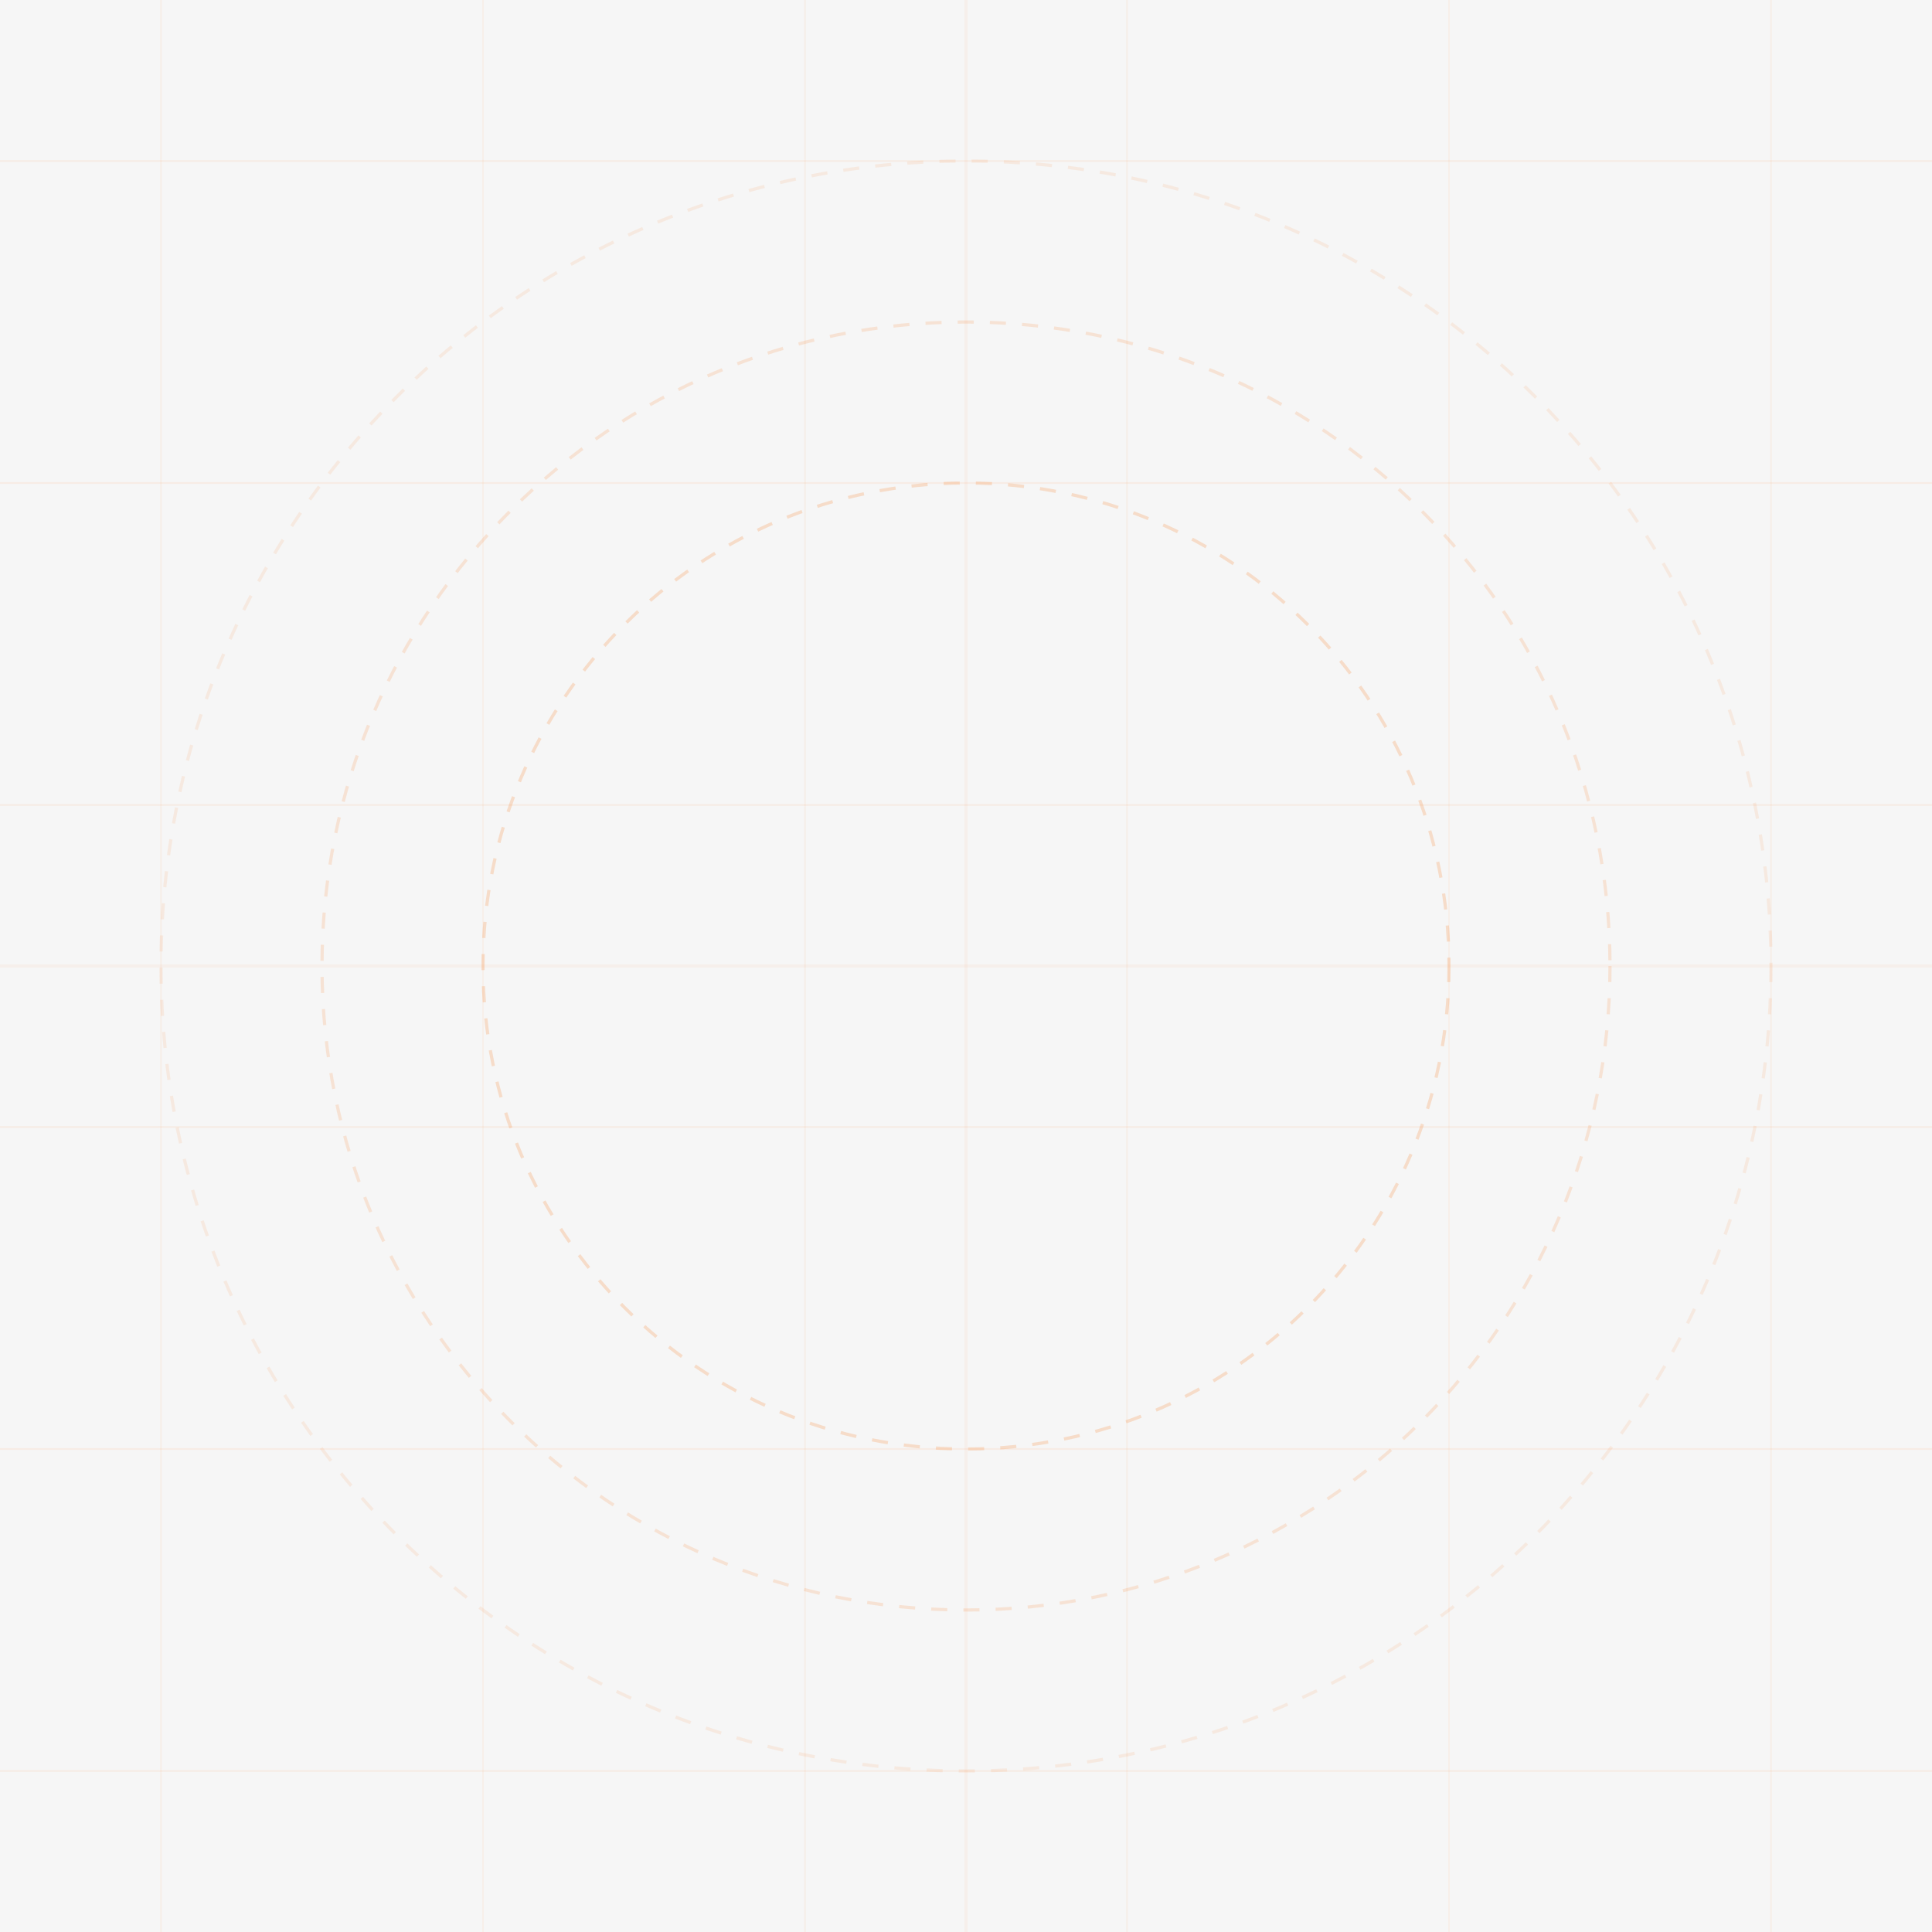
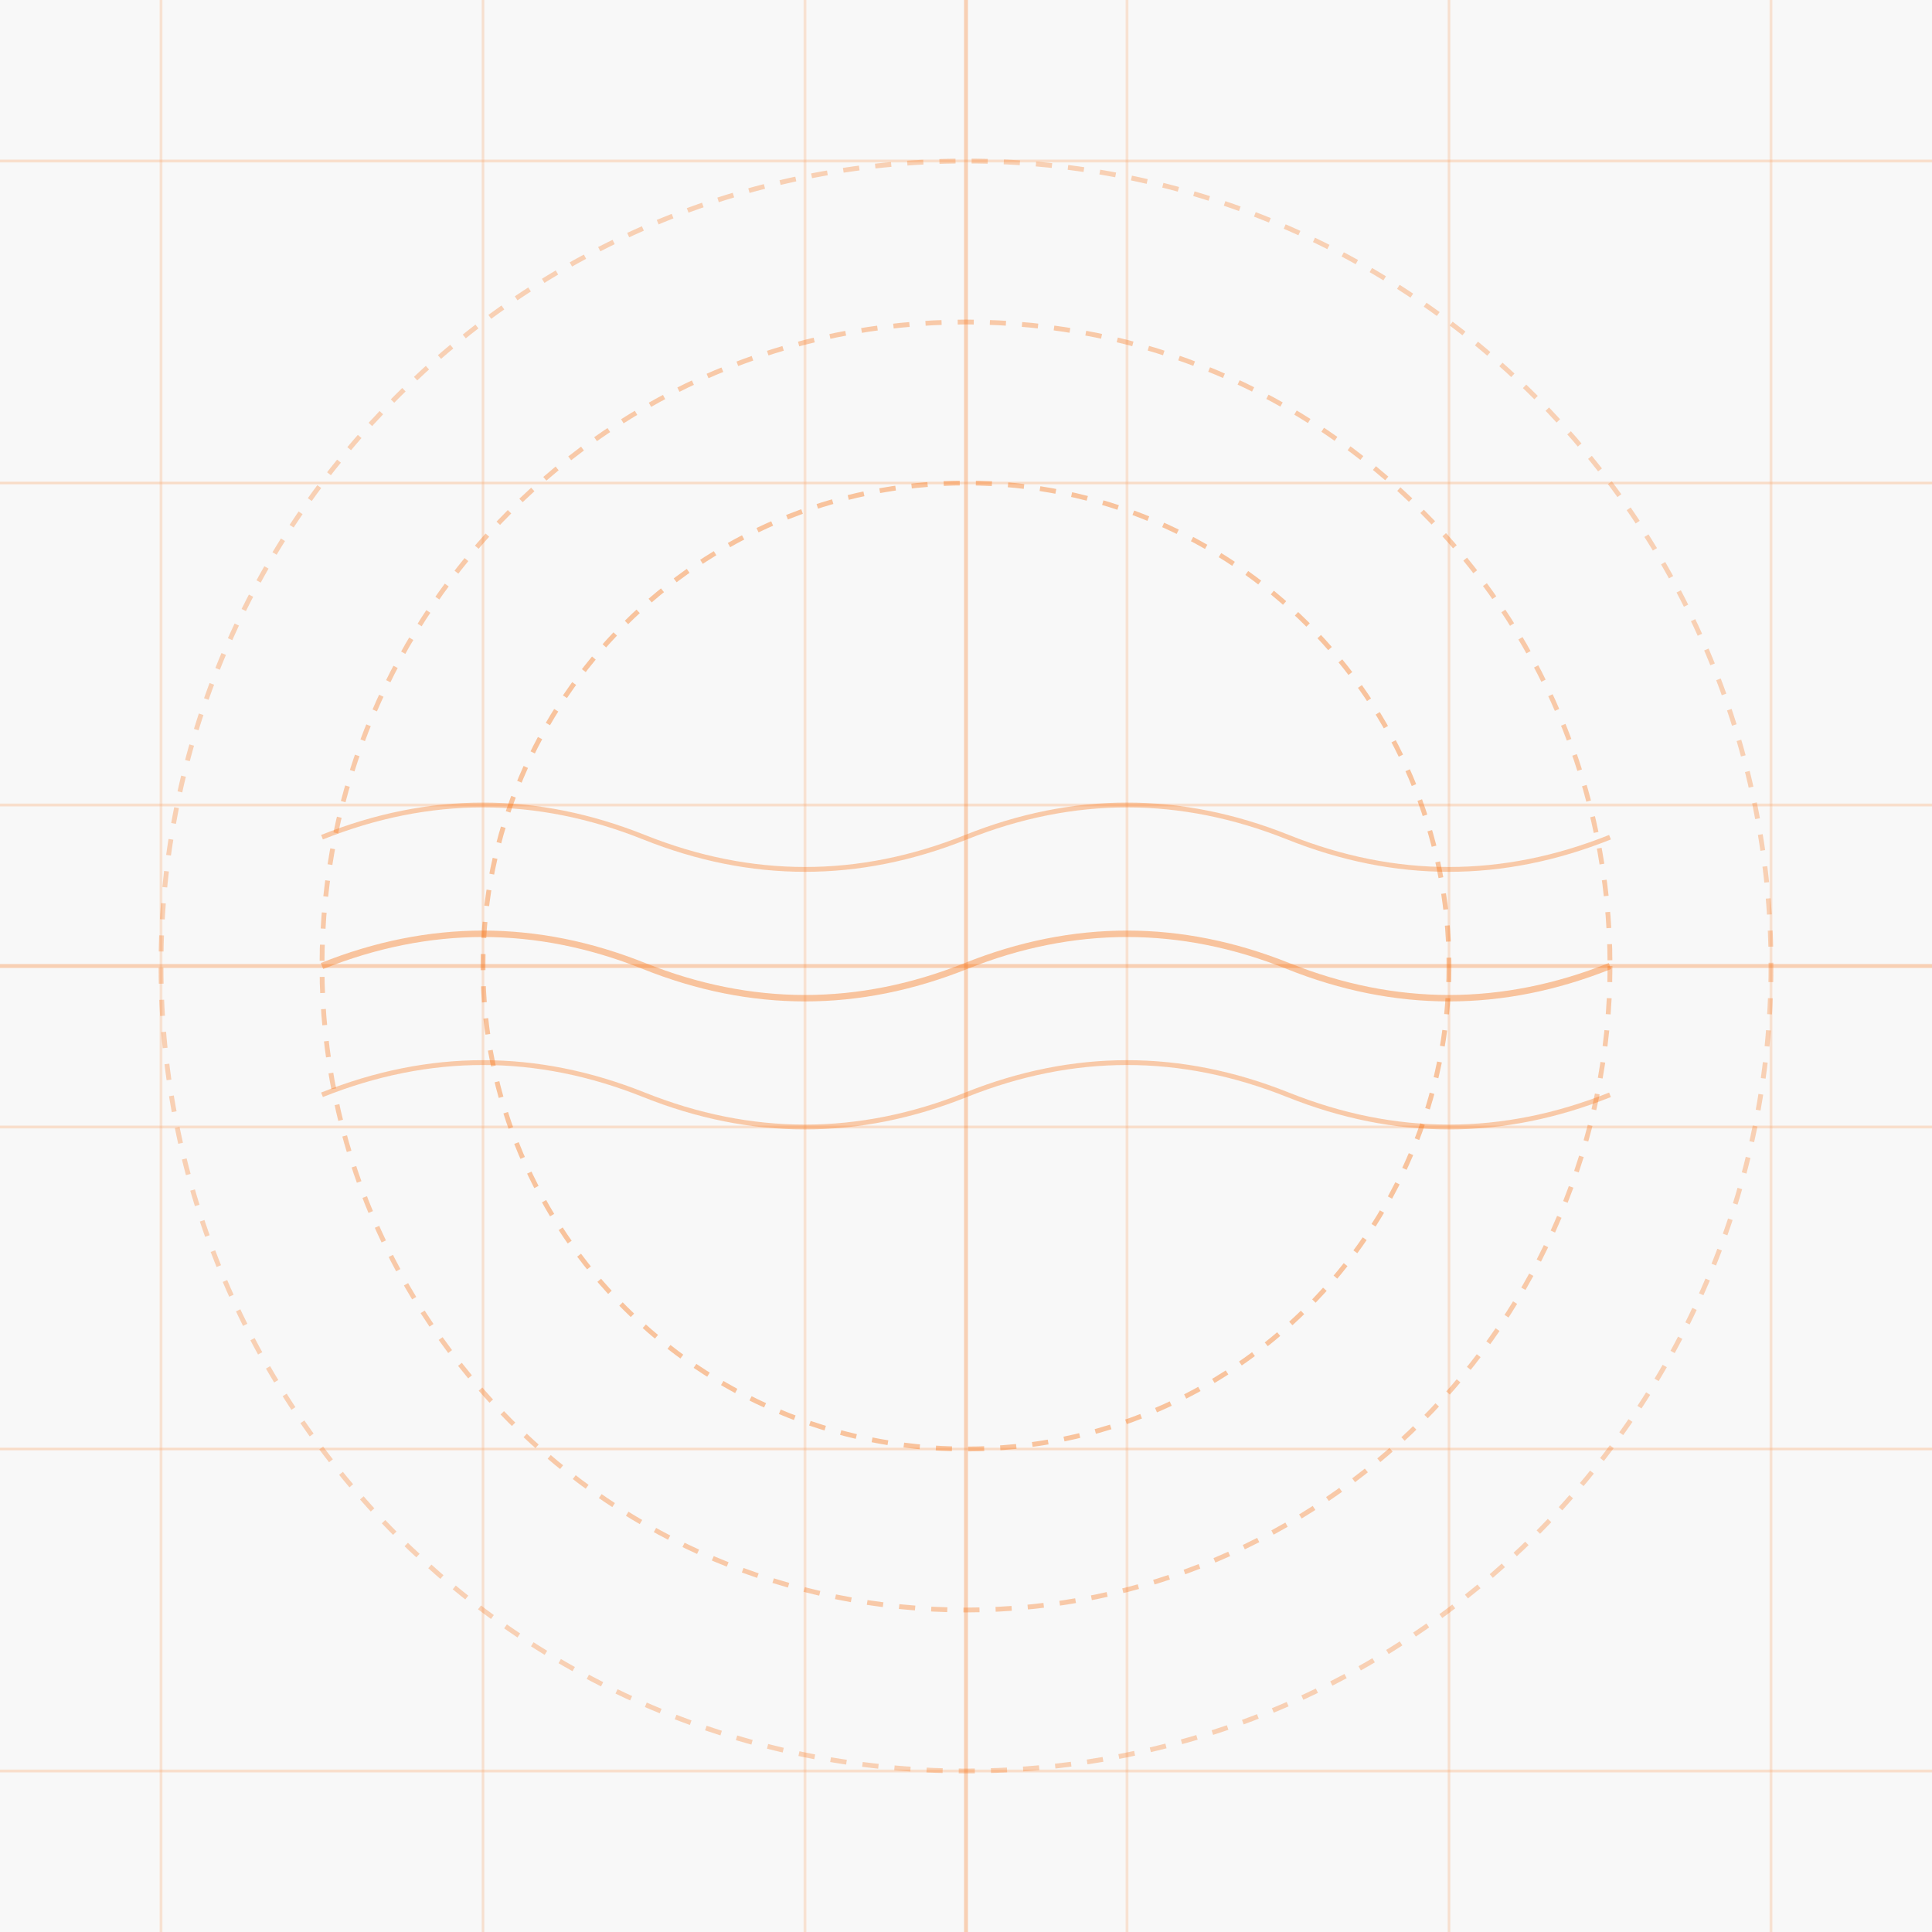
<svg xmlns="http://www.w3.org/2000/svg" width="600" height="600" viewBox="0 0 600 600">
  <defs>
    <pattern id="noisePattern" width="100" height="100" patternUnits="userSpaceOnUse">
      <filter id="noise" x="0" y="0" width="100%" height="100%">
        <feTurbulence type="fractalNoise" baseFrequency="0.65" numOctaves="3" stitchTiles="stitch" />
        <feBlend mode="screen" in="SourceGraphic" />
      </filter>
-       <rect width="100" height="100" fill="#ffffff" filter="url(#noise)" opacity="0.4" />
+       <rect width="100" height="100" fill="#ffffff" filter="url(#noise)" opacity="0.5" />
    </pattern>
    <pattern id="linePattern" width="100" height="100" patternUnits="userSpaceOnUse">
-       <line x1="0" y1="50" x2="100" y2="50" stroke="rgba(249, 115, 22, 0.2)" stroke-width="0.5" />
-       <line x1="50" y1="0" x2="50" y2="100" stroke="rgba(249, 115, 22, 0.15)" stroke-width="0.5" />
+       <line x1="0" y1="50" x2="100" y2="50" stroke="rgba(249, 115, 22, 0.35)" stroke-width="0.8" />
+       <line x1="50" y1="0" x2="50" y2="100" stroke="rgba(249, 115, 22, 0.3)" stroke-width="0.8" />
    </pattern>
  </defs>
  <rect width="600" height="600" fill="url(#noisePattern)" />
-   <circle cx="300" cy="300" r="250" fill="none" stroke="rgba(249, 115, 22, 0.1)" stroke-width="1" stroke-dasharray="5,5" />
-   <circle cx="300" cy="300" r="200" fill="none" stroke="rgba(249, 115, 22, 0.15)" stroke-width="1" stroke-dasharray="5,5" />
-   <circle cx="300" cy="300" r="150" fill="none" stroke="rgba(249, 115, 22, 0.2)" stroke-width="1" stroke-dasharray="5,5" />
-   <line x1="0" y1="300" x2="600" y2="300" stroke="rgba(249, 115, 22, 0.05)" stroke-width="1" />
-   <line x1="300" y1="0" x2="300" y2="600" stroke="rgba(249, 115, 22, 0.05)" stroke-width="1" />
-   <rect width="600" height="600" fill="url(#linePattern)" opacity="0.4" />
+   <circle cx="300" cy="300" r="250" fill="none" stroke="rgba(249, 115, 22, 0.3)" stroke-width="1.5" stroke-dasharray="5,5" />
+   <circle cx="300" cy="300" r="200" fill="none" stroke="rgba(249, 115, 22, 0.35)" stroke-width="1.5" stroke-dasharray="5,5" />
+   <circle cx="300" cy="300" r="150" fill="none" stroke="rgba(249, 115, 22, 0.4)" stroke-width="1.5" stroke-dasharray="5,5" />
+   <line x1="0" y1="300" x2="600" y2="300" stroke="rgba(249, 115, 22, 0.3)" stroke-width="1.2" />
+   <line x1="300" y1="0" x2="300" y2="600" stroke="rgba(249, 115, 22, 0.3)" stroke-width="1.2" />
+   <path d="M100,300 Q150,280 200,300 T300,300 T400,300 T500,300" fill="none" stroke="rgba(249, 115, 22, 0.4)" stroke-width="2" />
+   <path d="M100,340 Q150,320 200,340 T300,340 T400,340 T500,340" fill="none" stroke="rgba(249, 115, 22, 0.35)" stroke-width="1.5" />
+   <path d="M100,260 Q150,240 200,260 T300,260 T400,260 T500,260" fill="none" stroke="rgba(249, 115, 22, 0.35)" stroke-width="1.5" />
+   <rect width="600" height="600" fill="url(#linePattern)" opacity="0.6" />
</svg>
